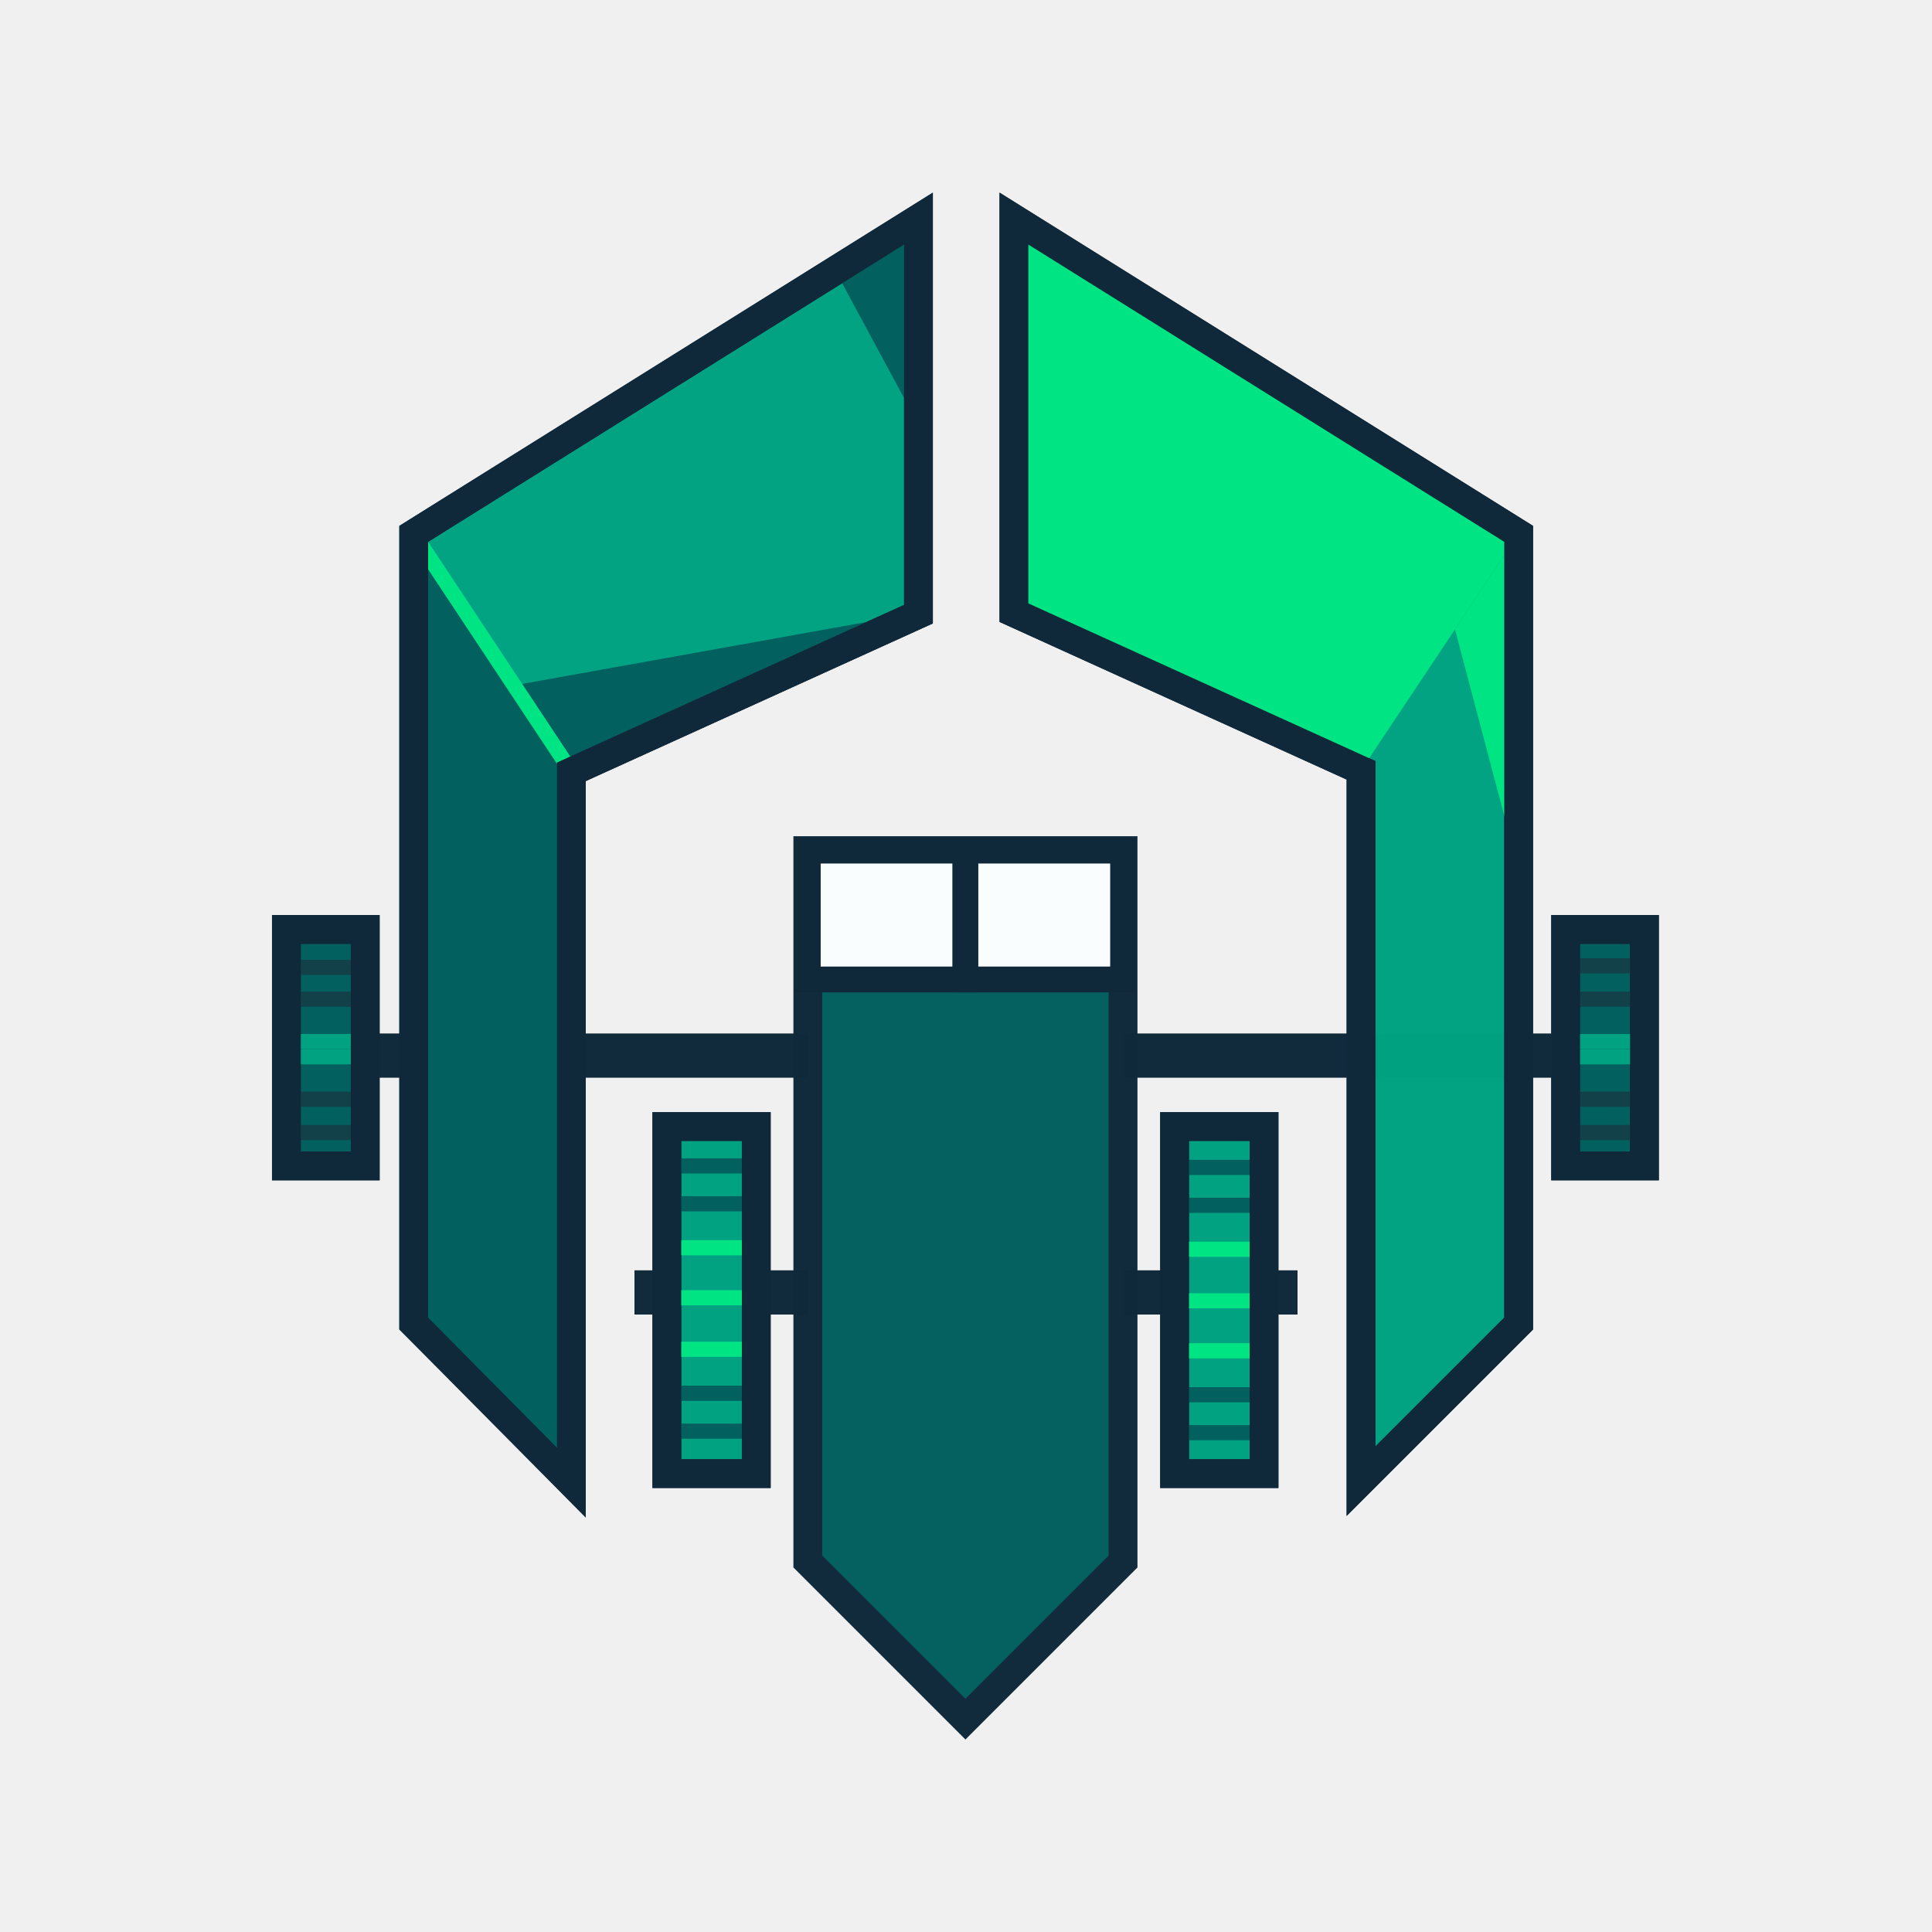
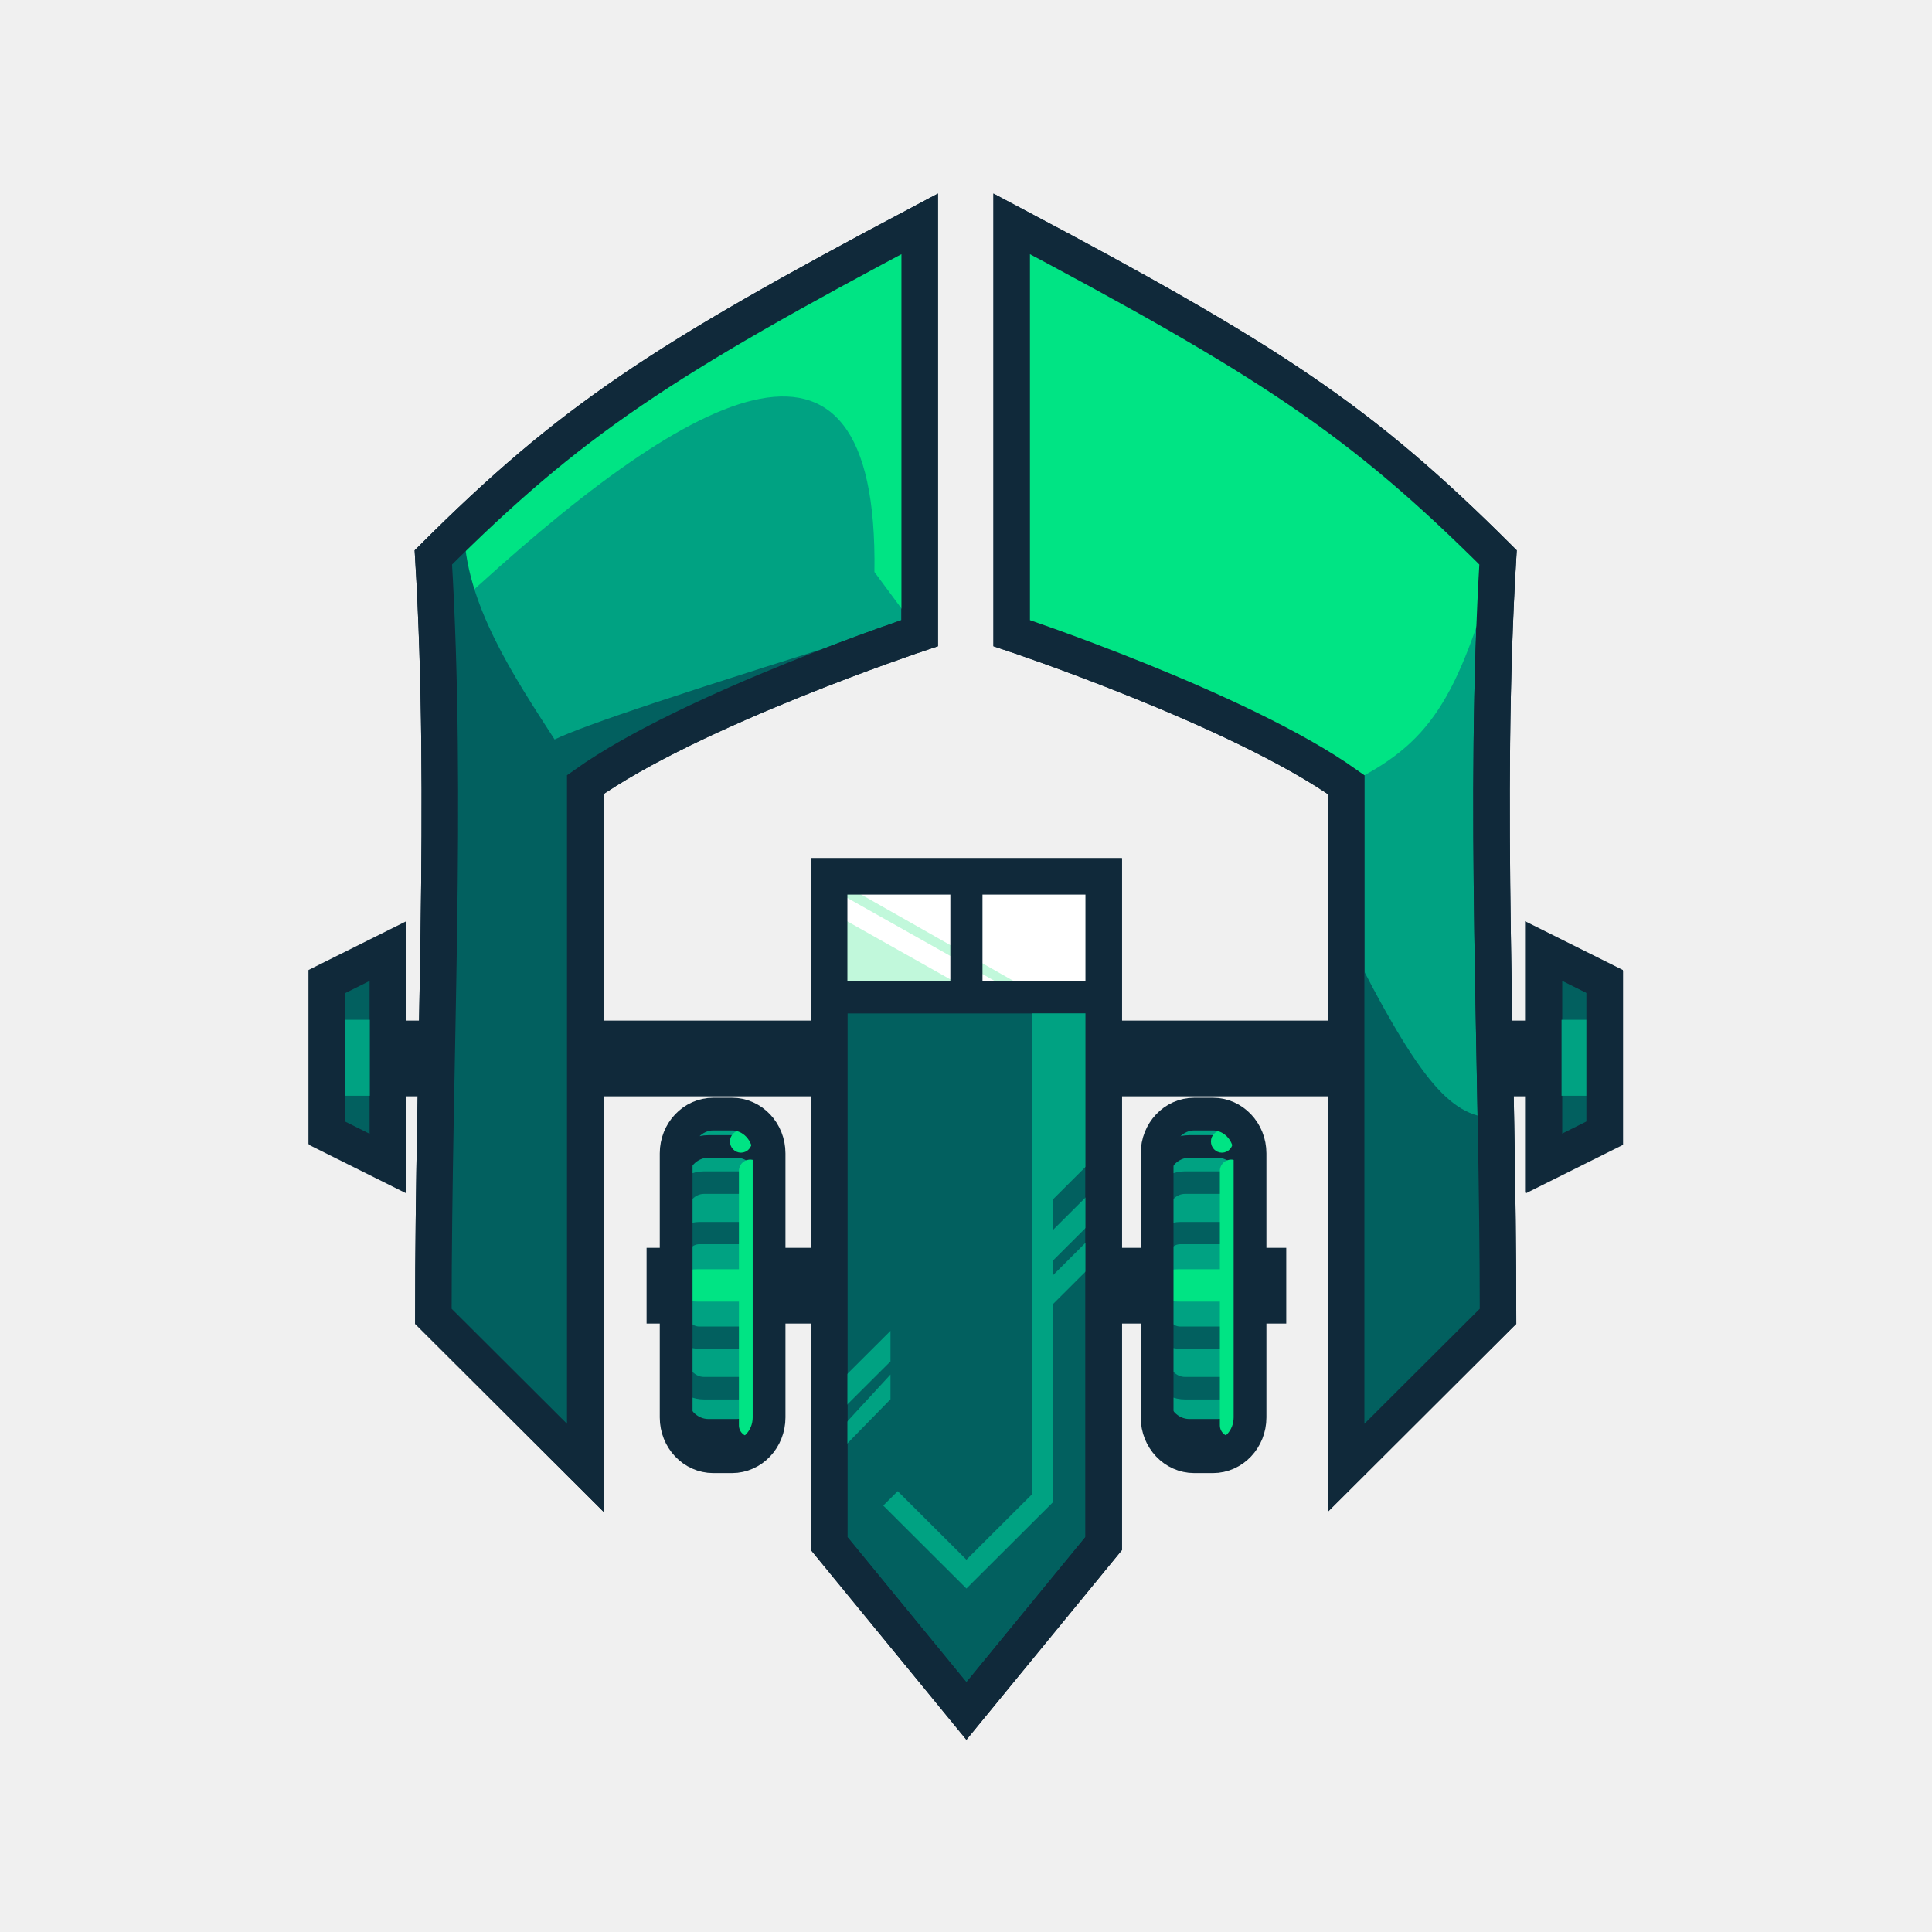
- <svg xmlns="http://www.w3.org/2000/svg" id="svg827" version="1.1" viewBox="0 0 1 1" height="1in" width="1in">
+ <svg xmlns="http://www.w3.org/2000/svg" enable-background="new" width="1in" height="1in" viewBox="0 0 1 1" version="1.1" id="svg827">
  <defs id="defs821" />
-   <g id="layer3">
-     <g transform="matrix(0.7845133,0,0,0.7845133,0.9602152,-0.1441736)" id="g986" style="display:inline">
-       <g transform="matrix(0.03937008,0,0,0.03937008,-1.252771,0.07978952)" id="g1873" style="display:inline;opacity:0.99;stroke:#10293a;stroke-opacity:1">
-         <g style="stroke:#10293a;stroke-width:0.741;stroke-miterlimit:4;stroke-dasharray:none;stroke-opacity:1" id="g1865">
-           <path style="fill:none;stroke:#10293a;stroke-width:0.741;stroke-linecap:butt;stroke-linejoin:miter;stroke-miterlimit:4;stroke-dasharray:none;stroke-opacity:1" d="M 11.364,24.3 H 14.274" id="path1811" />
-           <path id="path1834" d="M 22.476,24.3 H 19.566" style="fill:none;stroke:#10293a;stroke-width:0.741;stroke-linecap:butt;stroke-linejoin:miter;stroke-miterlimit:4;stroke-dasharray:none;stroke-opacity:1" />
-         </g>
-         <g style="stroke:#10293a;stroke-width:0.741;stroke-miterlimit:4;stroke-dasharray:none;stroke-opacity:1" id="g1861">
-           <path style="fill:none;stroke:#10293a;stroke-width:0.741;stroke-linecap:butt;stroke-linejoin:miter;stroke-miterlimit:4;stroke-dasharray:none;stroke-opacity:1" d="M 14.274,20.331 H 6.866" id="path1809" />
-           <path id="path1830" d="M 19.566,20.331 H 26.974" style="fill:none;stroke:#10293a;stroke-width:0.741;stroke-linecap:butt;stroke-linejoin:miter;stroke-miterlimit:4;stroke-dasharray:none;stroke-opacity:1" />
-         </g>
+   <g style="display:inline" id="layer9">
+     <g style="stroke-width:1.325" transform="matrix(0.7559221,0,0,0.7539332,-0.8324728,0.1007751)" id="g1035">
+       <path style="display:inline;opacity:1;fill:none;stroke:#10293a;stroke-width:0.052;stroke-linecap:butt;stroke-linejoin:miter;stroke-miterlimit:4;stroke-dasharray:none;stroke-opacity:1" d="M 1.367,0.593 H 2.159" id="path1348" />
+       <path style="display:inline;opacity:1;fill:none;stroke:#10293a;stroke-width:0.052;stroke-linecap:butt;stroke-linejoin:miter;stroke-miterlimit:4;stroke-dasharray:none;stroke-opacity:1" d="m 1.544,0.749 h 0.438" id="path1350" />
+       <path style="display:inline;opacity:1;fill:#02605f;fill-opacity:1;stroke:#10293a;stroke-width:0.025;stroke-linecap:butt;stroke-linejoin:miter;stroke-miterlimit:4;stroke-dasharray:none;stroke-opacity:1" d="M 1.669,0.926 V 0.468 h 0.188 v 0.458 l -0.094,0.115 z" id="path1857-36" />
+       <path style="display:inline;opacity:1;fill:#00a282;fill-opacity:1;stroke:#10293a;stroke-width:0.025;stroke-linecap:butt;stroke-linejoin:miter;stroke-miterlimit:4;stroke-dasharray:none;stroke-opacity:1" d="m 1.398,0.77 c 0,-0.177 0.01,-0.354 0,-0.521 0.094,-0.094 0.156,-0.135 0.333,-0.229 v 0.281 c 0,0 -0.156,0.052 -0.229,0.104 v 0.469 z" id="path1801-7" />
+       <rect style="display:inline;opacity:1;fill:#c1f8db;fill-opacity:1;stroke:#10293a;stroke-width:0.022;stroke-linecap:round;stroke-miterlimit:4;stroke-dasharray:none;stroke-dashoffset:0;stroke-opacity:1" id="rect1815-5" width="0.188" height="0.083" x="1.669" y="0.468" rx="5.6740301e-08" ry="4.656626e-08" />
+       <path id="path1135" d="m 2.127,0.77 c 0,-0.177 -0.01,-0.354 0,-0.521 -0.094,-0.094 -0.156,-0.135 -0.333,-0.229 v 0.281 c 0,0 0.156,0.052 0.229,0.104 v 0.469 z" style="display:inline;opacity:1;fill:#00a282;fill-opacity:1;stroke:#10293a;stroke-width:0.025;stroke-linecap:butt;stroke-linejoin:miter;stroke-miterlimit:4;stroke-dasharray:none;stroke-opacity:1" />
+       <path style="display:inline;opacity:1;fill:#00e484;fill-opacity:1;stroke:none;stroke-width:0.014px;stroke-linecap:butt;stroke-linejoin:miter;stroke-opacity:1" d="M 1.731,0.02 C 1.575,0.103 1.478,0.172 1.398,0.249 l 0.016,0.033 C 1.571,0.136 1.703,0.06 1.7,0.259 l 0.031,0.042 z" id="path1215" />
+       <path style="display:inline;opacity:1;fill:#02605f;fill-opacity:1;stroke:none;stroke-width:0.014px;stroke-linecap:butt;stroke-linejoin:miter;stroke-opacity:1" d="m 1.419,0.228 c 0,0.052 0.035,0.104 0.062,0.146 0.021,-0.01 0.083,-0.031 0.25,-0.083 L 1.502,0.405 V 0.874 L 1.45,0.822 1.398,0.77 V 0.249 Z" id="path1895-3" />
+       <path id="path1135-5" d="M 2.127,0.249 C 2.026,0.163 1.909,0.082 1.794,0.02 v 0.281 c 0.093,0.034 0.139,0.053 0.229,0.104 0.058,-0.028 0.076,-0.058 0.104,-0.156 z" style="display:inline;opacity:1;fill:#00e484;fill-opacity:1;stroke:none;stroke-width:0.025;stroke-linecap:butt;stroke-linejoin:miter;stroke-miterlimit:4;stroke-dasharray:none;stroke-opacity:1" />
+       <path style="display:inline;opacity:1;fill:#02605f;fill-opacity:1;stroke:none;stroke-width:0.014px;stroke-linecap:butt;stroke-linejoin:miter;stroke-opacity:1" d="m 2.023,0.509 c 0.052,0.104 0.073,0.125 0.104,0.125 V 0.77 L 2.023,0.874 Z" id="path1232" />
+       <path style="color:#000000;font-style:normal;font-variant:normal;font-weight:normal;font-stretch:normal;font-size:medium;line-height:normal;font-family:sans-serif;font-variant-ligatures:normal;font-variant-position:normal;font-variant-caps:normal;font-variant-numeric:normal;font-variant-alternates:normal;font-feature-settings:normal;text-indent:0;text-align:start;text-decoration:none;text-decoration-line:none;text-decoration-style:solid;text-decoration-color:#000000;letter-spacing:normal;word-spacing:normal;text-transform:none;writing-mode:lr-tb;direction:ltr;text-orientation:mixed;dominant-baseline:auto;baseline-shift:baseline;text-anchor:start;white-space:normal;shape-padding:0;clip-rule:nonzero;display:inline;overflow:visible;visibility:visible;opacity:1;isolation:auto;mix-blend-mode:normal;color-interpolation:sRGB;color-interpolation-filters:linearRGB;solid-color:#000000;solid-opacity:1;vector-effect:none;fill:#00a282;fill-opacity:1;fill-rule:nonzero;stroke:none;stroke-width:0.014px;stroke-linecap:butt;stroke-linejoin:miter;stroke-miterlimit:4;stroke-dasharray:none;stroke-dashoffset:0;stroke-opacity:1;color-rendering:auto;image-rendering:auto;shape-rendering:auto;text-rendering:auto;enable-background:accumulate" d="m 1.711,0.81 -0.045,0.049 0.007,0.007 0.038,-0.039 z" id="path1250" />
+       <path style="display:inline;opacity:1;fill:none;stroke:#00a282;stroke-width:0.014px;stroke-linecap:butt;stroke-linejoin:miter;stroke-opacity:1" d="m 1.711,0.895 0.052,0.052 0.052,-0.052 v -0.344" id="path1236" />
+       <path style="display:inline;opacity:1;fill:#00a282;fill-opacity:1;stroke:none;stroke-width:0.014px;stroke-linecap:butt;stroke-linejoin:miter;stroke-opacity:1" d="m 1.815,0.551 h 0.042 v 0.104 l -0.042,0.042 z" id="path1238" />
+       <path style="display:inline;opacity:1;fill:#00a282;fill-opacity:1;stroke:none;stroke-width:0.014px;stroke-linecap:butt;stroke-linejoin:miter;stroke-opacity:1" d="m 1.815,0.718 0.042,-0.042 v 0.021 l -0.042,0.042 z" id="path1240" />
+       <path id="path1252" d="m 1.669,0.822 0.042,-0.042 v 0.021 l -0.042,0.042 z" style="display:inline;opacity:1;fill:#00a282;fill-opacity:1;stroke:none;stroke-width:0.014px;stroke-linecap:butt;stroke-linejoin:miter;stroke-opacity:1" />
+       <path style="display:inline;opacity:1;fill:none;stroke:#00a282;stroke-width:0.014px;stroke-linecap:butt;stroke-linejoin:miter;stroke-opacity:1" d="m 1.815,0.759 0.042,-0.042" id="path1244" />
+       <path style="display:inline;opacity:1;fill:#ffffff;fill-opacity:1;stroke:none;stroke-width:0.014px;stroke-linecap:butt;stroke-linejoin:miter;stroke-opacity:1" d="m 1.669,0.468 0.146,0.083 h 0.042 v -0.083 z" id="path1377" />
+       <path style="display:inline;opacity:1;fill:none;stroke:#ffffff;stroke-width:0.014px;stroke-linecap:butt;stroke-linejoin:miter;stroke-opacity:1" d="m 1.664,0.481 0.124,0.07" id="path1379" />
+       <g transform="matrix(0.03937008,0,0,0.03937008,1.096566,-0.2079044)" style="display:inline;stroke-width:1.325" id="g1102">
+         <rect rx="0.646" ry="0.685" y="21.365" x="20.24" height="5.975" width="1.616" id="rect1060" style="display:inline;opacity:1;fill:#00a282;fill-opacity:1;stroke:#10293a;stroke-width:0.393;stroke-miterlimit:4;stroke-dasharray:none;stroke-dashoffset:0;stroke-opacity:1" />
+         <rect ry="0.599" rx="0.566" y="21.877" x="20.24" height="4.95" width="1.616" id="rect1062" style="display:inline;opacity:1;fill:none;fill-opacity:1;stroke:#10293a;stroke-width:0.393;stroke-miterlimit:4;stroke-dasharray:none;stroke-dashoffset:0;stroke-opacity:1" />
+         <rect ry="0.513" rx="0.485" y="22.508" x="20.244" height="3.585" width="1.616" id="rect1064" style="display:inline;opacity:1;fill:none;fill-opacity:1;stroke:#02605f;stroke-width:0.393;stroke-miterlimit:4;stroke-dasharray:none;stroke-dashoffset:0;stroke-opacity:1" />
+         <rect ry="0.416" rx="0.405" y="23.388" x="20.242" height="1.824" width="1.62" id="rect1066" style="display:inline;opacity:1;fill:none;fill-opacity:1;stroke:#02605f;stroke-width:0.388;stroke-miterlimit:4;stroke-dasharray:none;stroke-dashoffset:0;stroke-opacity:1" />
+         <rect ry="0.093" rx="0.242" y="24.215" x="20.375" height="0.171" width="1.293" id="rect1068" style="display:inline;opacity:1;fill:none;fill-opacity:1;stroke:#00e484;stroke-width:0.393;stroke-miterlimit:4;stroke-dasharray:none;stroke-dashoffset:0;stroke-opacity:1" />
+         <path id="path1070" d="M 21.532,22.303 V 26.742" style="display:inline;fill:none;stroke:#00e484;stroke-width:0.393;stroke-linecap:round;stroke-linejoin:miter;stroke-miterlimit:4;stroke-dasharray:none;stroke-opacity:1" />
+         <ellipse ry="0.085" rx="0.081" cy="21.791" cx="21.371" id="circle1072" style="display:inline;opacity:1;fill:#00e484;fill-opacity:1;stroke:#00e484;stroke-width:0.22;stroke-linecap:round;stroke-miterlimit:4;stroke-dasharray:none;stroke-dashoffset:0;stroke-opacity:1" />
+         <rect rx="0.646" ry="0.685" y="21.313" x="20.244" height="5.975" width="1.616" id="rect1074" style="display:inline;opacity:1;fill:none;fill-opacity:1;stroke:#10293a;stroke-width:0.57;stroke-miterlimit:4;stroke-dasharray:none;stroke-dashoffset:0;stroke-opacity:1" />
      </g>
-       <path style="display:inline;opacity:0.99;fill:#02605f;fill-opacity:1;stroke:#10293a;stroke-width:0.019;stroke-linecap:butt;stroke-linejoin:miter;stroke-miterlimit:4;stroke-dasharray:none;stroke-opacity:1" d="M -0.691,1.214 V 0.745 h 0.208 V 1.214 l -0.104,0.104 z" id="path1857" />
-       <rect style="display:inline;opacity:1;fill:#02605f;fill-opacity:1;stroke:#10293a;stroke-width:0.019;stroke-linecap:round;stroke-miterlimit:4;stroke-dasharray:none;stroke-dashoffset:0;stroke-opacity:1" id="rect1805" width="0.052" height="0.156" x="-1.035" y="0.797" rx="4.2928022e-08" ry="4.2928022e-08" />
-       <path style="display:inline;opacity:0.99;fill:#00a282;fill-opacity:1;stroke:#10293a;stroke-width:0.019;stroke-linecap:butt;stroke-linejoin:miter;stroke-miterlimit:4;stroke-dasharray:none;stroke-opacity:1" d="M -0.951,1.057 V 0.536 L -0.618,0.328 V 0.589 L -0.847,0.693 V 1.161 Z" id="path1801" />
-       <rect ry="6.2935079e-08" rx="4.8965571e-08" y="0.927" x="-0.784" height="0.229" width="0.059" id="rect1807" style="display:inline;opacity:1;fill:#00a282;fill-opacity:1;stroke:#10293a;stroke-width:0.019;stroke-linecap:round;stroke-miterlimit:4;stroke-dasharray:none;stroke-dashoffset:0;stroke-opacity:1" />
-       <rect style="display:inline;opacity:1;fill:#fafdfe;fill-opacity:1;stroke:#10293a;stroke-width:0.017;stroke-linecap:round;stroke-miterlimit:4;stroke-dasharray:none;stroke-dashoffset:0;stroke-opacity:1" id="rect1815" width="0.104" height="0.085" x="-0.691" y="0.745" rx="4.2891244e-08" ry="3.5107849e-08" />
-       <rect ry="4.2928022e-08" rx="4.2928022e-08" y="0.797" x="0.139" height="0.156" width="0.052" id="rect1828" style="display:inline;opacity:1;fill:#02605f;fill-opacity:1;stroke:#10293a;stroke-width:0.019;stroke-linecap:round;stroke-miterlimit:4;stroke-dasharray:none;stroke-dashoffset:0;stroke-opacity:1" transform="scale(-1,1)" />
-       <path id="path1832" d="M -0.222,1.057 V 0.536 L -0.555,0.328 v 0.26 l 0.229,0.104 V 1.161 Z" style="display:inline;opacity:0.99;fill:#00a282;fill-opacity:1;stroke:#10293a;stroke-width:0.019;stroke-linecap:butt;stroke-linejoin:miter;stroke-miterlimit:4;stroke-dasharray:none;stroke-opacity:1" />
-       <rect style="display:inline;opacity:1;fill:#00a282;fill-opacity:1;stroke:#10293a;stroke-width:0.019;stroke-linecap:round;stroke-miterlimit:4;stroke-dasharray:none;stroke-dashoffset:0;stroke-opacity:1" id="rect1836" width="0.059" height="0.229" x="0.39" y="0.927" rx="4.8965571e-08" ry="6.2935079e-08" transform="scale(-1,1)" />
-       <rect ry="3.5107849e-08" rx="4.2891244e-08" y="0.745" x="0.483" height="0.085" width="0.104" id="rect1838" style="display:inline;opacity:1;fill:#fafdfe;fill-opacity:1;stroke:#10293a;stroke-width:0.017;stroke-linecap:round;stroke-miterlimit:4;stroke-dasharray:none;stroke-dashoffset:0;stroke-opacity:1" transform="scale(-1,1)" />
-       <path style="display:inline;fill:#00e484;fill-opacity:1;stroke:none;stroke-width:0.01px;stroke-linecap:butt;stroke-linejoin:miter;stroke-opacity:1" d="m -0.555,0.328 v 0.26 l 0.229,0.104 0.104,-0.156 z" id="path1875" />
-       <path style="display:inline;fill:#02605f;fill-opacity:1;stroke:none;stroke-width:0.01px;stroke-linecap:butt;stroke-linejoin:miter;stroke-opacity:1" d="m -0.951,0.536 0.066,0.1 0.267,-0.048 -0.229,0.104 V 1.161 L -0.951,1.057 Z" id="path1895" />
-       <path style="display:inline;fill:#02605f;fill-opacity:1;stroke:none;stroke-width:0.01px;stroke-linecap:butt;stroke-linejoin:miter;stroke-opacity:1" d="m -0.618,0.328 -0.055,0.034 0.055,0.102 z" id="path1897" />
-       <path style="display:inline;fill:none;stroke:#00e484;stroke-width:0.01px;stroke-linecap:butt;stroke-linejoin:miter;stroke-opacity:1" d="M -0.951,0.536 -0.847,0.693" id="path1899" />
-       <path style="display:inline;fill:#00e484;fill-opacity:1;stroke:none;stroke-width:0.01px;stroke-linecap:butt;stroke-linejoin:miter;stroke-opacity:1" d="m -0.222,0.536 -0.042,0.063 0.042,0.159 z" id="path1901" />
-       <path style="display:inline;fill:none;stroke:#00e484;stroke-width:0.01px;stroke-linecap:butt;stroke-linejoin:miter;stroke-opacity:1" d="m -0.776,1.04 h 0.049" id="path1903" />
-       <path id="path1905" d="m -0.776,1.007 h 0.049" style="display:inline;fill:none;stroke:#00e484;stroke-width:0.01px;stroke-linecap:butt;stroke-linejoin:miter;stroke-opacity:1" />
-       <path style="display:inline;fill:none;stroke:#02605f;stroke-width:0.01px;stroke-linecap:butt;stroke-linejoin:miter;stroke-opacity:1" d="m -0.776,0.978 h 0.049" id="path1907" />
-       <path id="path1909" d="m -0.776,0.953 h 0.049" style="display:inline;fill:none;stroke:#02605f;stroke-width:0.01px;stroke-linecap:butt;stroke-linejoin:miter;stroke-opacity:1" />
-       <path style="display:inline;fill:none;stroke:#00e484;stroke-width:0.01px;stroke-linecap:butt;stroke-linejoin:miter;stroke-opacity:1" d="m -0.776,1.074 h 0.049" id="path1919" />
-       <path id="path1921" d="m -0.776,1.103 h 0.049" style="display:inline;fill:none;stroke:#02605f;stroke-width:0.01px;stroke-linecap:butt;stroke-linejoin:miter;stroke-opacity:1" />
-       <path style="display:inline;fill:none;stroke:#02605f;stroke-width:0.01px;stroke-linecap:butt;stroke-linejoin:miter;stroke-opacity:1" d="m -0.776,1.128 h 0.049" id="path1923" />
-       <path id="path1944" d="m -0.447,1.042 h 0.049" style="display:inline;fill:none;stroke:#00e484;stroke-width:0.01px;stroke-linecap:butt;stroke-linejoin:miter;stroke-opacity:1" />
-       <path style="display:inline;fill:none;stroke:#00e484;stroke-width:0.01px;stroke-linecap:butt;stroke-linejoin:miter;stroke-opacity:1" d="m -0.447,1.008 h 0.049" id="path1946" />
-       <path id="path1948" d="m -0.447,0.979 h 0.049" style="display:inline;fill:none;stroke:#02605f;stroke-width:0.01px;stroke-linecap:butt;stroke-linejoin:miter;stroke-opacity:1" />
-       <path style="display:inline;fill:none;stroke:#02605f;stroke-width:0.01px;stroke-linecap:butt;stroke-linejoin:miter;stroke-opacity:1" d="m -0.447,0.954 h 0.049" id="path1950" />
-       <path id="path1952" d="m -0.447,1.075 h 0.049" style="display:inline;fill:none;stroke:#00e484;stroke-width:0.01px;stroke-linecap:butt;stroke-linejoin:miter;stroke-opacity:1" />
-       <path style="display:inline;fill:none;stroke:#02605f;stroke-width:0.01px;stroke-linecap:butt;stroke-linejoin:miter;stroke-opacity:1" d="m -0.447,1.104 h 0.049" id="path1954" />
-       <path id="path1956" d="m -0.447,1.129 h 0.049" style="display:inline;fill:none;stroke:#02605f;stroke-width:0.01px;stroke-linecap:butt;stroke-linejoin:miter;stroke-opacity:1" />
-       <path style="display:inline;fill:none;stroke:#12414a;stroke-width:0.01px;stroke-linecap:butt;stroke-linejoin:miter;stroke-opacity:1" d="m -0.191,0.843 h 0.052" id="path1998" />
-       <path id="path2000" d="m -0.191,0.871 h 0.052" style="display:inline;fill:none;stroke:#00a282;stroke-width:0.01px;stroke-linecap:butt;stroke-linejoin:miter;stroke-opacity:1" />
-       <path id="path2002" d="m -0.191,0.821 h 0.052" style="display:inline;fill:none;stroke:#12414a;stroke-width:0.01px;stroke-linecap:butt;stroke-linejoin:miter;stroke-opacity:1" />
-       <path id="path2009" d="m -0.191,0.909 h 0.052" style="display:inline;fill:none;stroke:#12414a;stroke-width:0.01px;stroke-linecap:butt;stroke-linejoin:miter;stroke-opacity:1" />
-       <path style="display:inline;fill:none;stroke:#00a282;stroke-width:0.01px;stroke-linecap:butt;stroke-linejoin:miter;stroke-opacity:1" d="m -0.191,0.881 h 0.052" id="path2011" />
-       <path style="display:inline;fill:none;stroke:#12414a;stroke-width:0.01px;stroke-linecap:butt;stroke-linejoin:miter;stroke-opacity:1" d="m -0.191,0.931 h 0.052" id="path2013" />
-       <path id="path2061" d="m -1.035,0.843 h 0.052" style="display:inline;fill:none;stroke:#12414a;stroke-width:0.01px;stroke-linecap:butt;stroke-linejoin:miter;stroke-opacity:1" />
-       <path style="display:inline;fill:none;stroke:#00a282;stroke-width:0.01px;stroke-linecap:butt;stroke-linejoin:miter;stroke-opacity:1" d="m -1.035,0.871 h 0.052" id="path2063" />
-       <path style="display:inline;fill:none;stroke:#12414a;stroke-width:0.01px;stroke-linecap:butt;stroke-linejoin:miter;stroke-opacity:1" d="m -1.035,0.822 h 0.052" id="path2065" />
-       <path style="display:inline;fill:none;stroke:#12414a;stroke-width:0.01px;stroke-linecap:butt;stroke-linejoin:miter;stroke-opacity:1" d="m -1.035,0.909 h 0.052" id="path2067" />
-       <path id="path2069" d="m -1.035,0.881 h 0.052" style="display:inline;fill:none;stroke:#00a282;stroke-width:0.01px;stroke-linecap:butt;stroke-linejoin:miter;stroke-opacity:1" />
-       <path id="path2071" d="m -1.035,0.931 h 0.052" style="display:inline;fill:none;stroke:#12414a;stroke-width:0.01px;stroke-linecap:butt;stroke-linejoin:miter;stroke-opacity:1" />
-       <path style="display:inline;opacity:1;fill:none;fill-opacity:1;stroke:#10293a;stroke-width:0.019;stroke-linecap:butt;stroke-linejoin:miter;stroke-miterlimit:4;stroke-dasharray:none;stroke-opacity:1" d="M -0.951,1.057 V 0.536 L -0.618,0.328 V 0.589 L -0.847,0.693 v 0.469 z" id="path1801-7" />
-       <path id="path1832-5" d="M -0.222,1.057 V 0.536 L -0.555,0.328 v 0.26 l 0.229,0.104 v 0.469 z" style="display:inline;opacity:1;fill:none;fill-opacity:1;stroke:#10293a;stroke-width:0.019;stroke-linecap:butt;stroke-linejoin:miter;stroke-miterlimit:4;stroke-dasharray:none;stroke-opacity:1" />
-       <rect style="display:inline;opacity:1;fill:none;fill-opacity:1;stroke:#10293a;stroke-width:0.019;stroke-linecap:round;stroke-miterlimit:4;stroke-dasharray:none;stroke-dashoffset:0;stroke-opacity:1" id="rect1805-3" width="0.052" height="0.156" x="-1.035" y="0.797" rx="4.2928022e-08" ry="4.2928022e-08" />
-       <rect ry="6.2935079e-08" rx="4.8965571e-08" y="0.927" x="-0.784" height="0.229" width="0.059" id="rect1807-5" style="display:inline;opacity:1;fill:none;fill-opacity:1;stroke:#10293a;stroke-width:0.019;stroke-linecap:round;stroke-miterlimit:4;stroke-dasharray:none;stroke-dashoffset:0;stroke-opacity:1" />
-       <rect ry="4.2928022e-08" rx="4.2928022e-08" y="0.797" x="0.139" height="0.156" width="0.052" id="rect1828-6" style="display:inline;opacity:1;fill:none;fill-opacity:1;stroke:#10293a;stroke-width:0.019;stroke-linecap:round;stroke-miterlimit:4;stroke-dasharray:none;stroke-dashoffset:0;stroke-opacity:1" transform="scale(-1,1)" />
-       <rect style="display:inline;opacity:1;fill:none;fill-opacity:1;stroke:#10293a;stroke-width:0.019;stroke-linecap:round;stroke-miterlimit:4;stroke-dasharray:none;stroke-dashoffset:0;stroke-opacity:1" id="rect1836-2" width="0.059" height="0.229" x="0.39" y="0.927" rx="4.8965571e-08" ry="6.2935079e-08" transform="scale(-1,1)" />
+       <g style="display:inline;stroke-width:1.325" id="g1153" transform="matrix(0.03937008,0,0,0.03937008,0.76724,-0.2079044)">
+         <rect style="display:inline;opacity:1;fill:#00a282;fill-opacity:1;stroke:#10293a;stroke-width:0.393;stroke-miterlimit:4;stroke-dasharray:none;stroke-dashoffset:0;stroke-opacity:1" id="rect1137" width="1.616" height="5.975" x="20.24" y="21.365" ry="0.685" rx="0.646" />
+         <rect style="display:inline;opacity:1;fill:none;fill-opacity:1;stroke:#10293a;stroke-width:0.393;stroke-miterlimit:4;stroke-dasharray:none;stroke-dashoffset:0;stroke-opacity:1" id="rect1139" width="1.616" height="4.95" x="20.24" y="21.877" rx="0.566" ry="0.599" />
+         <rect style="display:inline;opacity:1;fill:none;fill-opacity:1;stroke:#02605f;stroke-width:0.393;stroke-miterlimit:4;stroke-dasharray:none;stroke-dashoffset:0;stroke-opacity:1" id="rect1141" width="1.616" height="3.585" x="20.244" y="22.508" rx="0.485" ry="0.513" />
+         <rect style="display:inline;opacity:1;fill:none;fill-opacity:1;stroke:#02605f;stroke-width:0.388;stroke-miterlimit:4;stroke-dasharray:none;stroke-dashoffset:0;stroke-opacity:1" id="rect1143" width="1.62" height="1.824" x="20.242" y="23.388" rx="0.405" ry="0.416" />
+         <rect style="display:inline;opacity:1;fill:none;fill-opacity:1;stroke:#00e484;stroke-width:0.393;stroke-miterlimit:4;stroke-dasharray:none;stroke-dashoffset:0;stroke-opacity:1" id="rect1145" width="1.293" height="0.171" x="20.375" y="24.215" rx="0.242" ry="0.093" />
+         <path style="display:inline;fill:none;stroke:#00e484;stroke-width:0.393;stroke-linecap:round;stroke-linejoin:miter;stroke-miterlimit:4;stroke-dasharray:none;stroke-opacity:1" d="M 21.532,22.303 V 26.742" id="path1147" />
+         <ellipse style="display:inline;opacity:1;fill:#00e484;fill-opacity:1;stroke:#00e484;stroke-width:0.22;stroke-linecap:round;stroke-miterlimit:4;stroke-dasharray:none;stroke-dashoffset:0;stroke-opacity:1" id="ellipse1149" cx="21.371" cy="21.791" rx="0.081" ry="0.085" />
+         <rect style="display:inline;opacity:1;fill:none;fill-opacity:1;stroke:#10293a;stroke-width:0.57;stroke-miterlimit:4;stroke-dasharray:none;stroke-dashoffset:0;stroke-opacity:1" id="rect1151" width="1.616" height="5.975" x="20.244" y="21.313" ry="0.685" rx="0.646" />
+       </g>
+       <g transform="matrix(0.03937008,0,0,0.03937008,1.096566,-0.2079044)" style="display:inline;stroke-width:1.325" id="g1329">
+         <path id="path1165" d="m 5.808,19.008 1.058,-0.529 v 3.704 L 5.808,21.654 Z" style="fill:#02605f;fill-opacity:1;stroke:#10293a;stroke-width:0.631;stroke-linecap:butt;stroke-linejoin:miter;stroke-miterlimit:4;stroke-dasharray:none;stroke-opacity:1" />
+         <path id="path1175" d="M 5.808,20.331 H 6.866" style="fill:none;stroke:#00a282;stroke-width:1.325;stroke-linecap:butt;stroke-linejoin:miter;stroke-miterlimit:4;stroke-dasharray:none;stroke-opacity:1" />
+       </g>
+       <g style="display:inline;stroke-width:1.325" id="g1335" transform="matrix(-0.03937008,0,0,0.03937008,2.428858,-0.2079044)">
+         <path style="fill:#02605f;fill-opacity:1;stroke:#10293a;stroke-width:0.631;stroke-linecap:butt;stroke-linejoin:miter;stroke-miterlimit:4;stroke-dasharray:none;stroke-opacity:1" d="m 5.808,19.008 1.058,-0.529 v 3.704 L 5.808,21.654 Z" id="path1331" />
+         <path style="fill:none;stroke:#00a282;stroke-width:1.325;stroke-linecap:butt;stroke-linejoin:miter;stroke-miterlimit:4;stroke-dasharray:none;stroke-opacity:1" d="M 5.808,20.331 H 6.866" id="path1333" />
+       </g>
+       <path style="display:inline;fill:none;fill-opacity:1;stroke:#10293a;stroke-width:0.025;stroke-linecap:butt;stroke-linejoin:miter;stroke-miterlimit:4;stroke-dasharray:none;stroke-opacity:1" d="m 1.325,0.54 0.042,-0.021 v 0.146 l -0.042,-0.021 z" id="path1165-3" />
+       <path style="display:inline;opacity:1;fill:none;fill-opacity:1;stroke:#10293a;stroke-width:0.025;stroke-linecap:butt;stroke-linejoin:miter;stroke-miterlimit:4;stroke-dasharray:none;stroke-opacity:1" d="m 1.398,0.77 c 0,-0.177 0.01,-0.354 0,-0.521 0.094,-0.094 0.156,-0.135 0.333,-0.229 v 0.281 c 0,0 -0.156,0.052 -0.229,0.104 v 0.469 z" id="path1801-6" />
+       <path id="path1135-7" d="m 2.127,0.77 c 0,-0.177 -0.01,-0.354 0,-0.521 -0.094,-0.094 -0.156,-0.135 -0.333,-0.229 v 0.281 c 0,0 0.156,0.052 0.229,0.104 v 0.469 z" style="display:inline;opacity:1;fill:none;fill-opacity:1;stroke:#10293a;stroke-width:0.025;stroke-linecap:butt;stroke-linejoin:miter;stroke-miterlimit:4;stroke-dasharray:none;stroke-opacity:1" />
+       <path style="display:inline;fill:none;stroke:#10293a;stroke-width:0.022;stroke-linecap:butt;stroke-linejoin:miter;stroke-miterlimit:4;stroke-dasharray:none;stroke-opacity:1" d="m 1.763,0.468 v 0.083" id="path1211" />
+       <path style="display:inline;opacity:1;fill:none;fill-opacity:1;stroke:#10293a;stroke-width:0.025;stroke-linecap:butt;stroke-linejoin:miter;stroke-miterlimit:4;stroke-dasharray:none;stroke-opacity:1" d="M 1.669,0.926 V 0.468 h 0.188 v 0.458 l -0.094,0.115 z" id="path1857-3" />
+       <path id="path1337" d="m 2.2,0.54 -0.042,-0.021 v 0.146 l 0.042,-0.021 z" style="display:inline;fill:none;fill-opacity:1;stroke:#10293a;stroke-width:0.025;stroke-linecap:butt;stroke-linejoin:miter;stroke-miterlimit:4;stroke-dasharray:none;stroke-opacity:1" />
+       <rect rx="1.8503312e-16" style="display:inline;opacity:1;fill:none;fill-opacity:1;stroke:#10293a;stroke-width:0.022;stroke-miterlimit:4;stroke-dasharray:none;stroke-dashoffset:0;stroke-opacity:1" id="rect1339" width="0.188" height="0.083" x="1.669" y="0.468" ry="1.8552123e-16" />
    </g>
  </g>
</svg>
